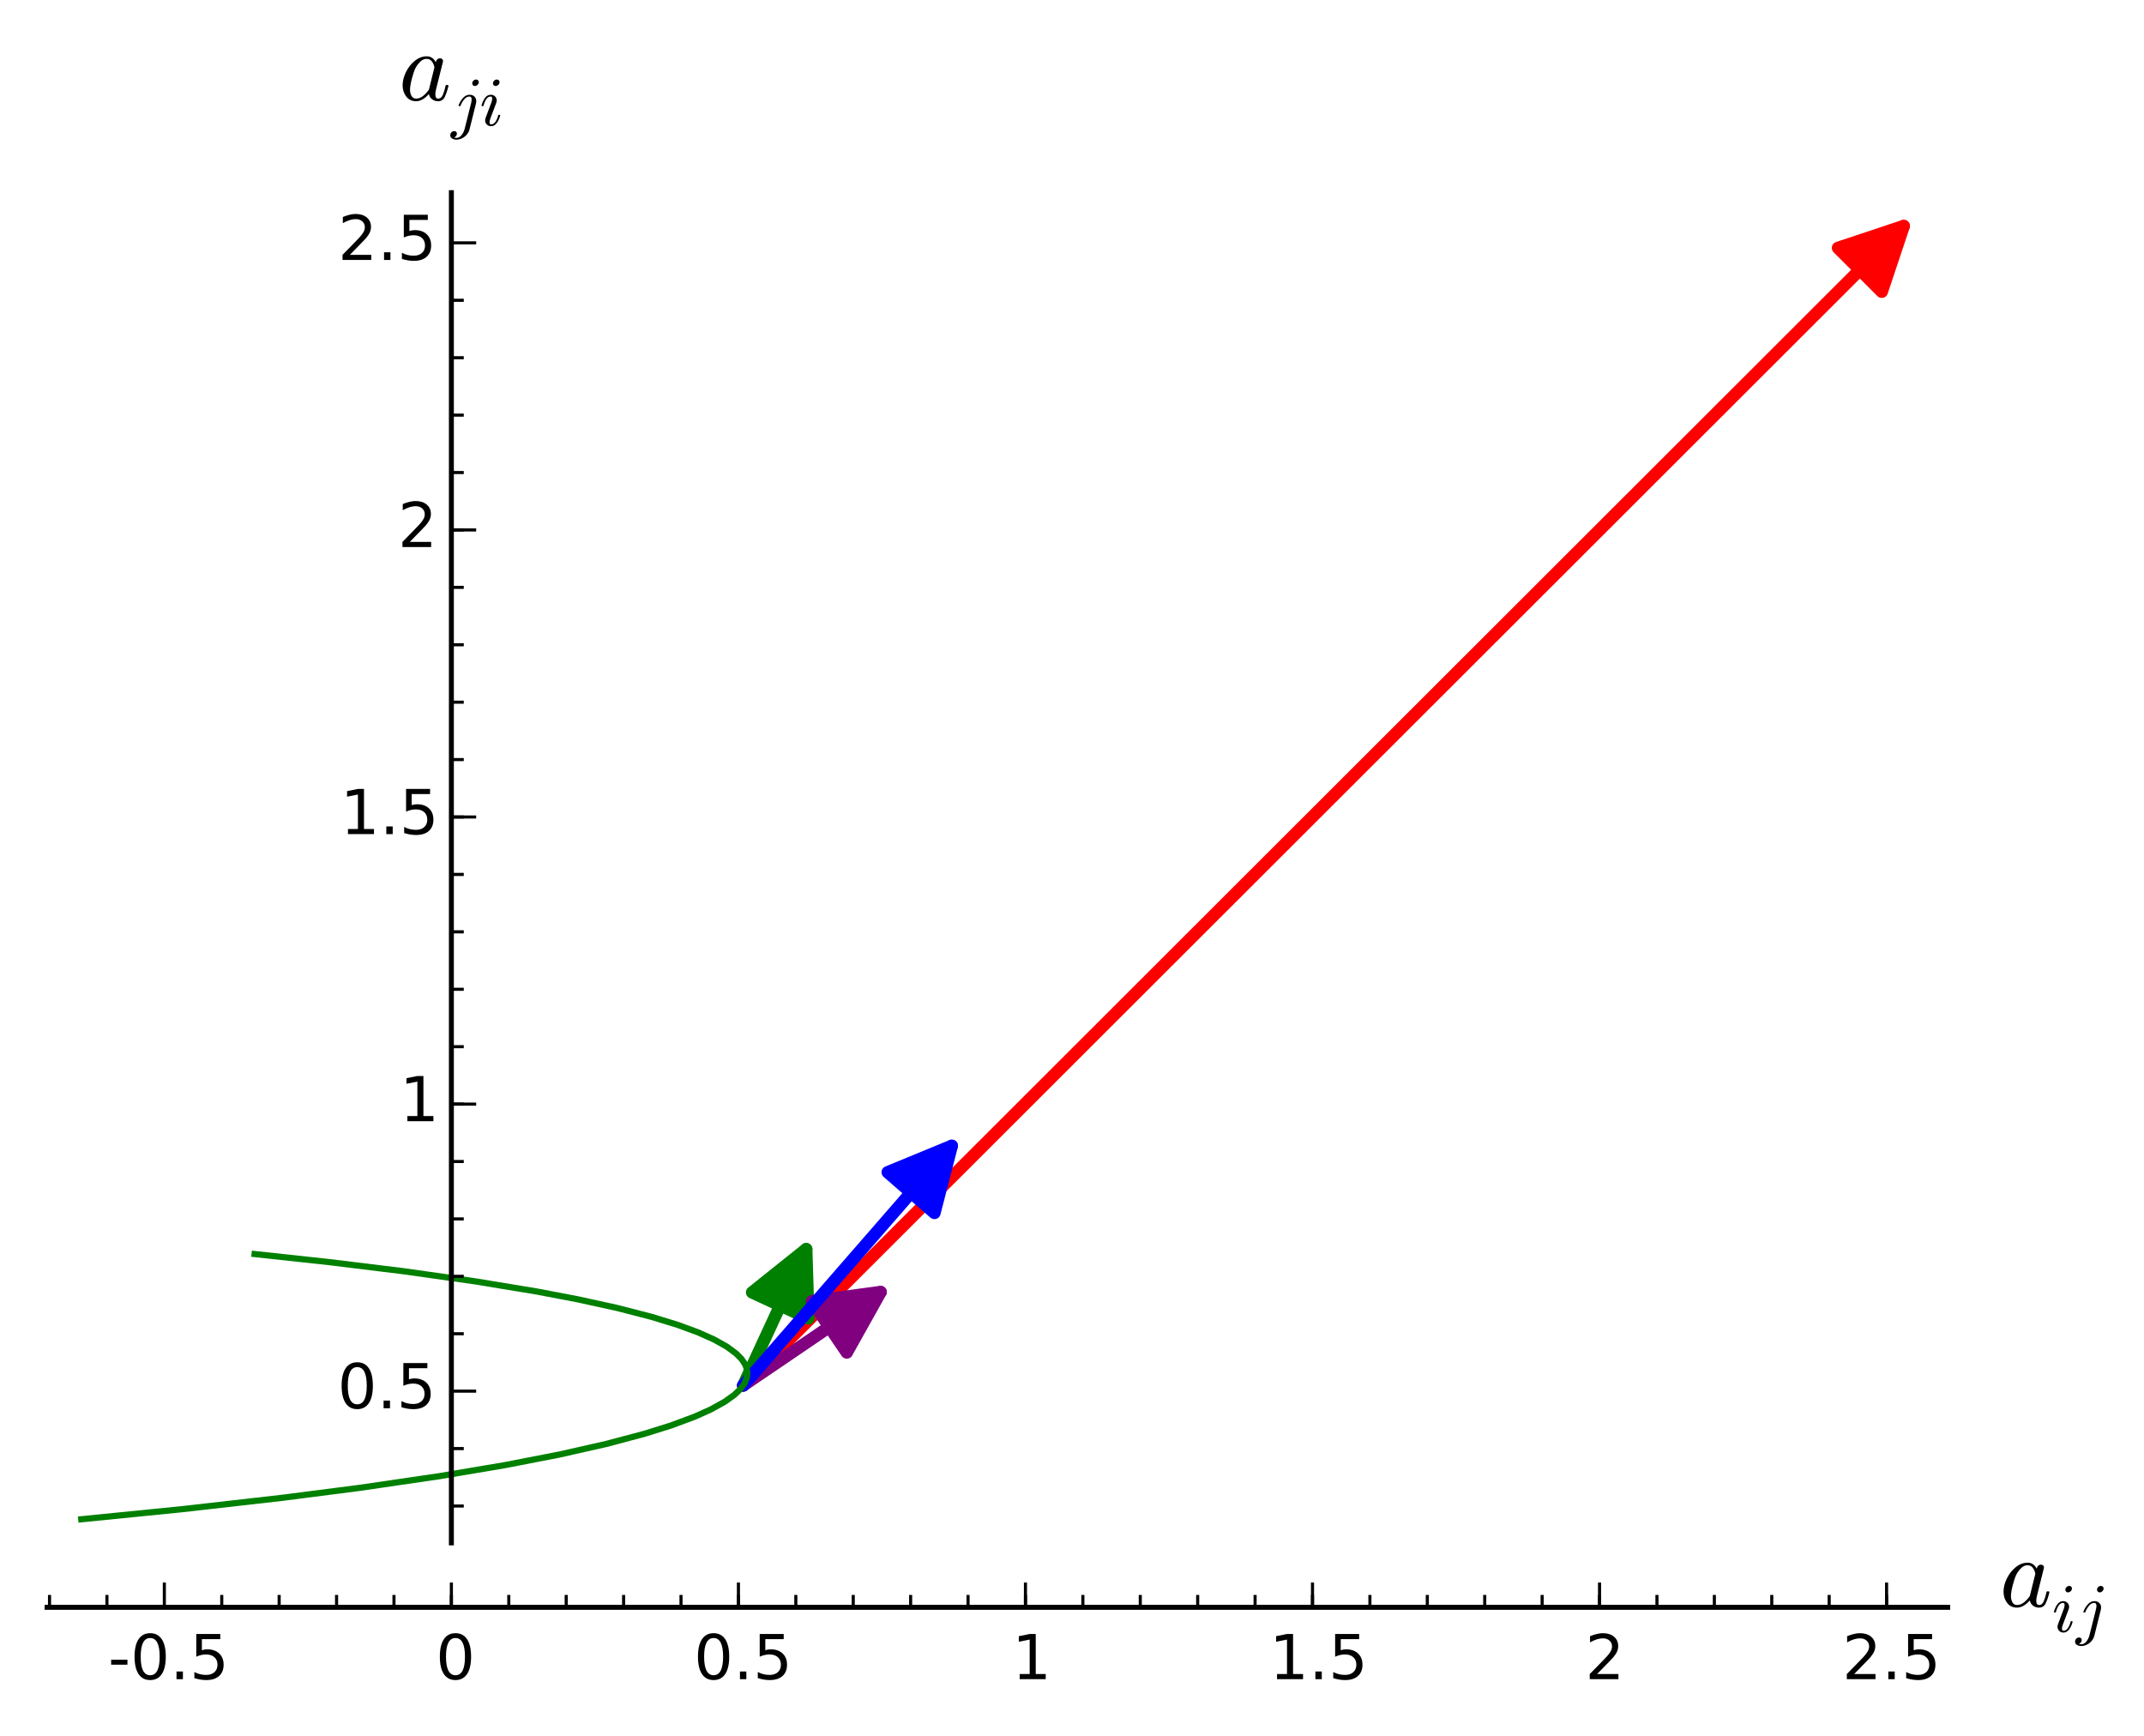
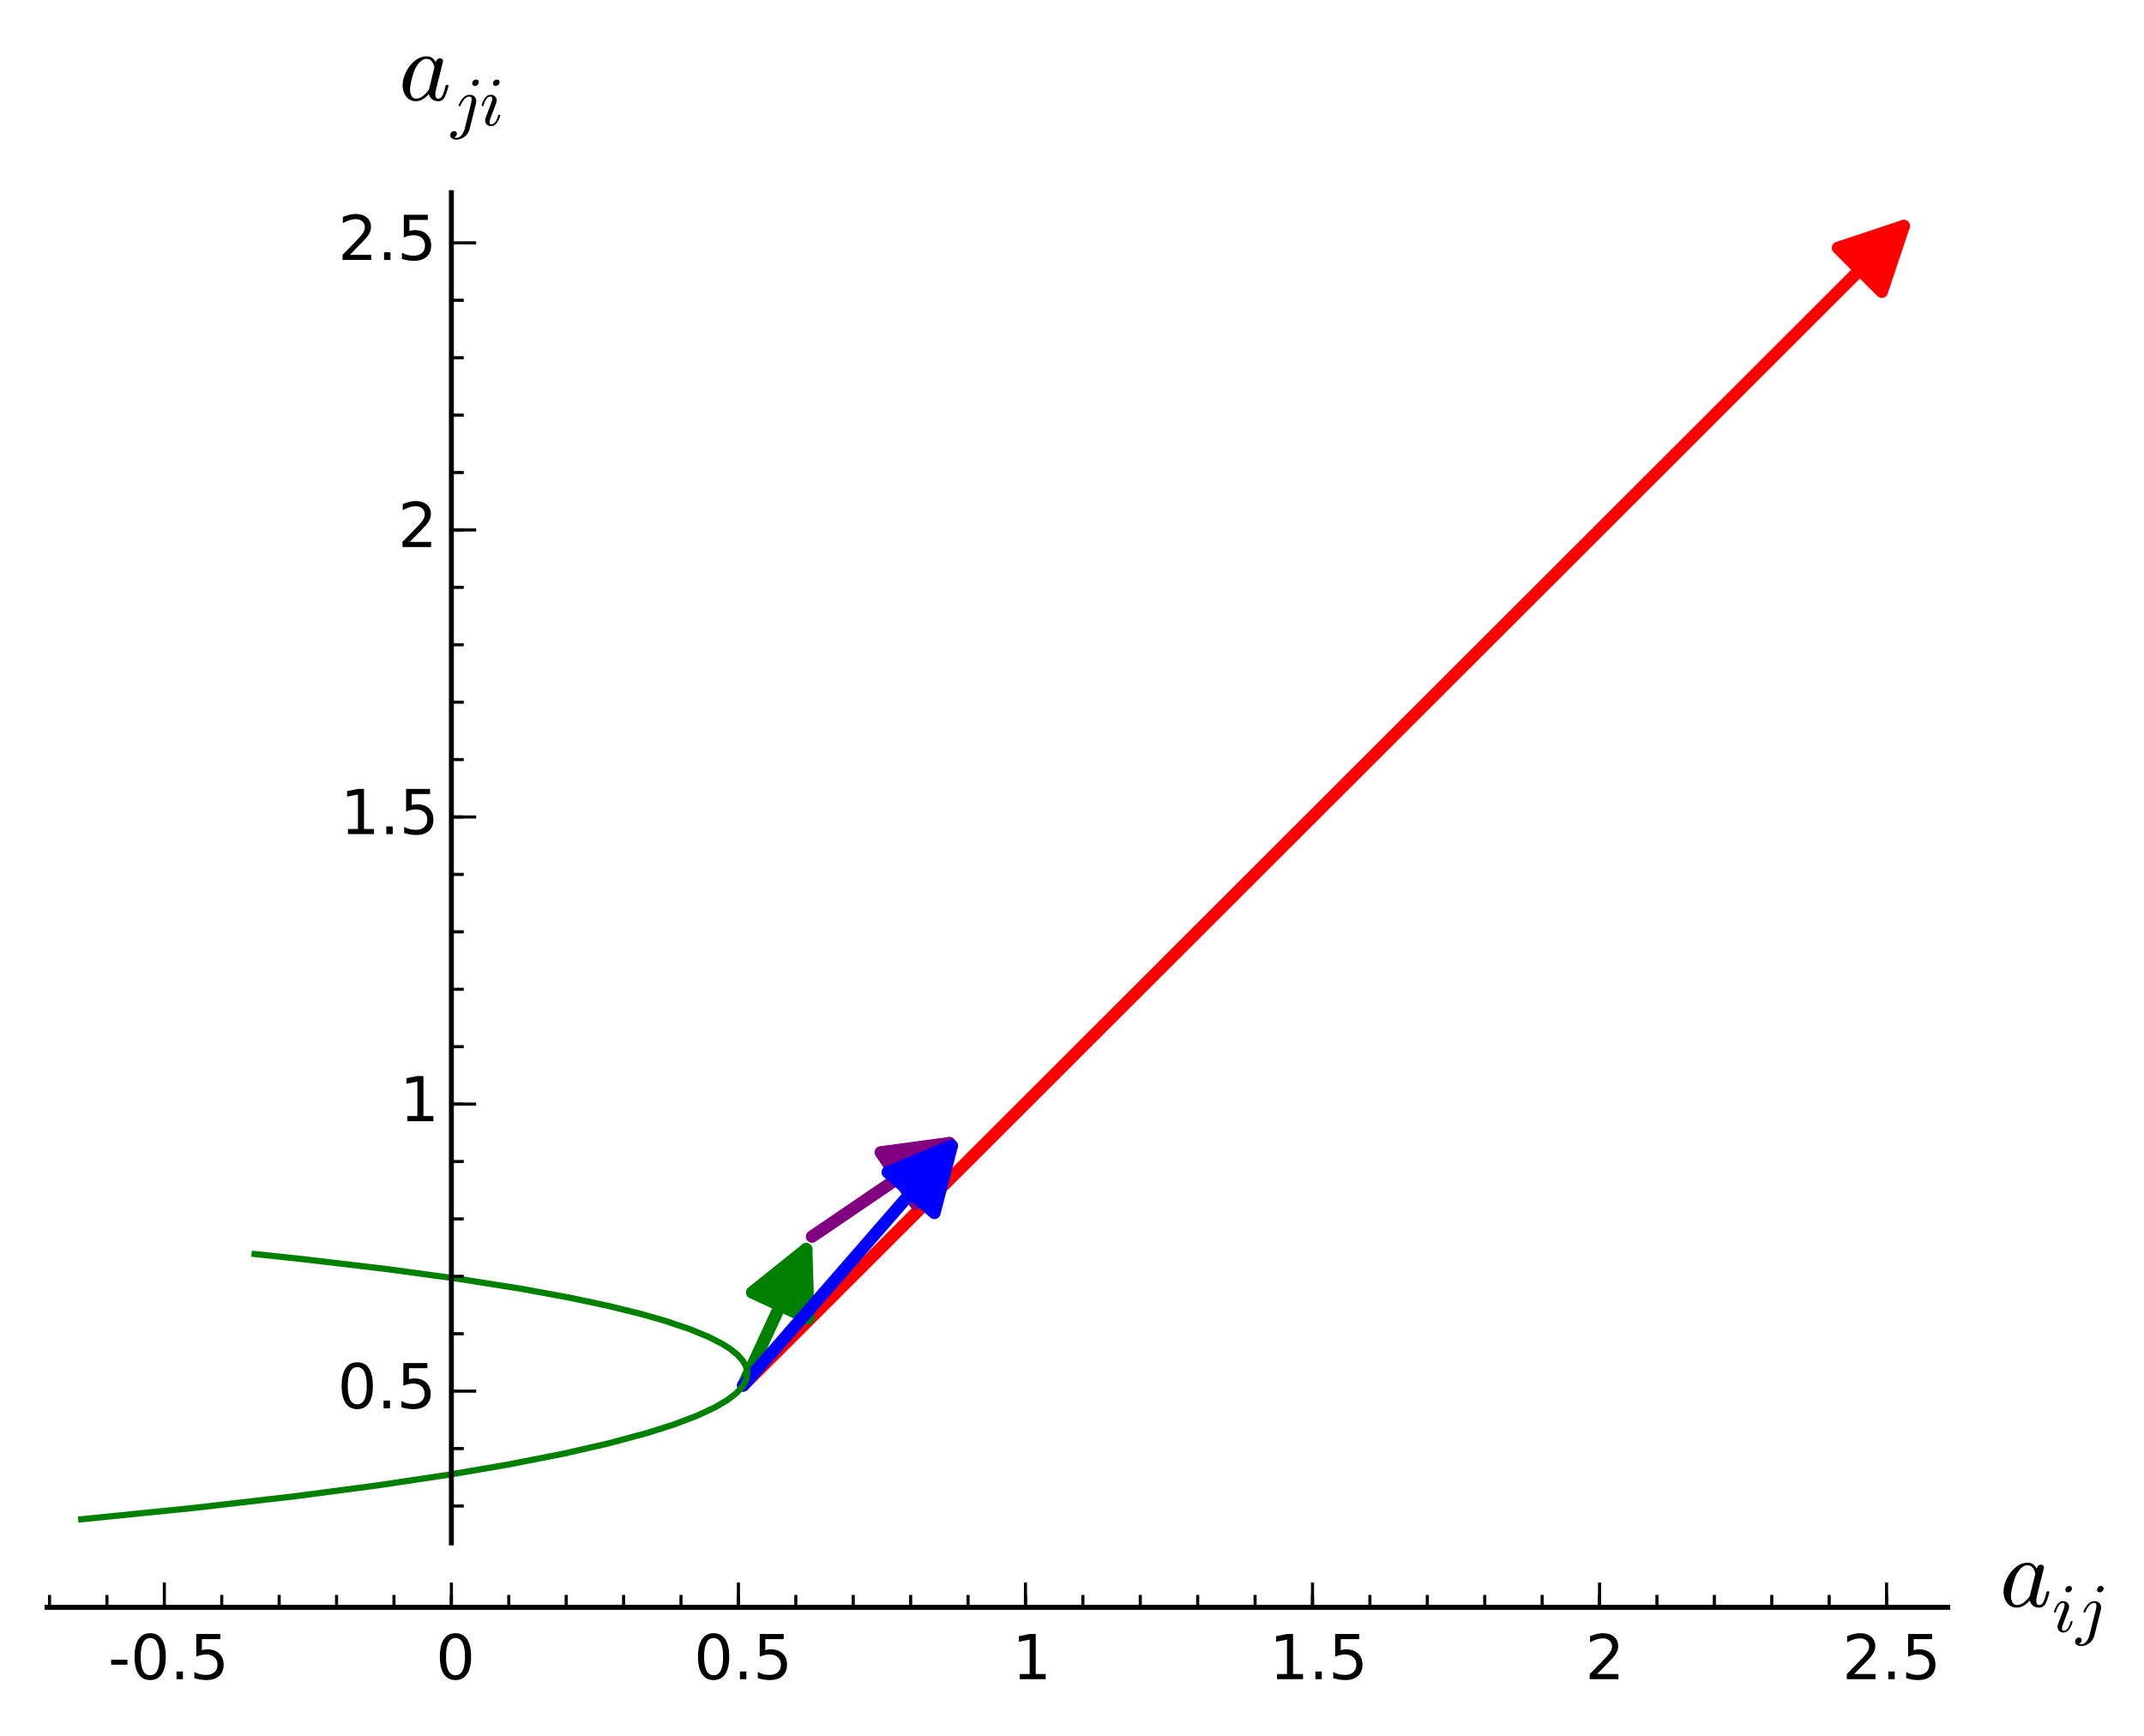
<svg xmlns="http://www.w3.org/2000/svg" xmlns:xlink="http://www.w3.org/1999/xlink" height="280pt" version="1.1" viewBox="0 0 346 280" width="346pt">
  <defs>
    <style type="text/css">
*{stroke-linecap:butt;stroke-linejoin:round;}
  </style>
  </defs>
  <g id="figure_1">
    <g id="patch_1">
      <path d=" M-2.77556e-17 280.234 L346.882 280.234 L346.882 0 L-2.77556e-17 0 z " style="fill:#ffffff;" />
    </g>
    <g id="axes_1">
      <g id="patch_2">
        <path d=" M7.2 249.356 L314.722 249.356 L314.722 30.685 L7.2 30.685 z " style="fill:#ffffff;" />
      </g>
      <g id="patch_3">
        <path clip-path="url(#p5e8ee5aad4)" d=" M119.945 223.553 Q214.376 129.222 307.226 36.471" style="fill:none;stroke:#ff0000;stroke-linecap:round;stroke-width:2.0;" />
        <path clip-path="url(#p5e8ee5aad4)" d=" M296.617 40 L307.226 36.471 L303.685 47.075 L296.617 40 z " style="fill:#ff0000;stroke:#ff0000;stroke-linecap:round;stroke-width:2.0;" />
      </g>
      <g id="patch_4">
        <path clip-path="url(#p5e8ee5aad4)" d=" M119.945 223.553 Q125.496 211.544 130.109 201.564" style="fill:none;stroke:#008000;stroke-linecap:round;stroke-width:2.0;" />
        <path clip-path="url(#p5e8ee5aad4)" d=" M121.374 208.544 L130.109 201.564 L130.451 212.739 L121.374 208.544 z " style="fill:#008000;stroke:#008000;stroke-linecap:round;stroke-width:2.0;" />
      </g>
      <g id="patch_5">
-         <path clip-path="url(#p5e8ee5aad4)" d=" M119.945 223.553 Q131.954 215.388 142.114 208.481" style="fill:none;stroke:#800080;stroke-linecap:round;stroke-width:2.0;" />
-         <path clip-path="url(#p5e8ee5aad4)" d=" M131.033 209.968 L142.114 208.481 L136.656 218.238 L131.033 209.968 z " style="fill:#800080;stroke:#800080;stroke-linecap:round;stroke-width:2.0;" />
+         <path clip-path="url(#p5e8ee5aad4)" d=" M131.047 199.535 Q143.056 191.37 153.216 184.462" style="fill:none;stroke:#800080;stroke-linecap:round;stroke-width:2.0;" />
+         <path clip-path="url(#p5e8ee5aad4)" d=" M142.135 185.95 L153.216 184.462 L147.757 194.22 L142.135 185.95 z " style="fill:#800080;stroke:#800080;stroke-linecap:round;stroke-width:2.0;" />
      </g>
      <g id="patch_6">
        <path clip-path="url(#p5e8ee5aad4)" d=" M119.945 223.553 Q137.505 203.379 153.597 184.892" style="fill:none;stroke:#0000ff;stroke-linecap:round;stroke-width:2.0;" />
        <path clip-path="url(#p5e8ee5aad4)" d=" M143.26 189.152 L153.597 184.892 L150.803 195.717 L143.26 189.152 z " style="fill:#0000ff;stroke:#0000ff;stroke-linecap:round;stroke-width:2.0;" />
      </g>
      <g id="line2d_1">
-         <path clip-path="url(#p5e8ee5aad4)" d=" M13.114 245.151 L29.488 243.511 L45.519 241.691 L58.055 240.079 L70.981 238.186 L81.406 236.428 L90.284 234.703 L97.837 232.995 L104.066 231.337 L108.241 230.031 L112.084 228.606 L114.68 227.444 L116.972 226.176 L118.507 225.077 L119.466 224.163 L120.136 223.249 L120.536 222.253 L120.608 221.469 L120.437 220.607 L120.159 219.999 L119.649 219.269 L118.808 218.417 L117.325 217.316 L115.265 216.158 L112.728 215.02 L109.403 213.794 L105.198 212.5 L99.629 211.061 L93.209 209.652 L86.631 208.398 L76.681 206.758 L65.132 205.126 L53.148 203.657 L41.09 202.351 L41.09 202.351" style="fill:none;stroke:#008000;stroke-linecap:square;" />
+         <path clip-path="url(#p5e8ee5aad4)" d=" M13.114 245.151 L31.377 243.308 L47.687 241.426 L60.935 239.68 L72.214 237.991 L82.021 236.317 L90.974 234.557 L98.16 232.916 L104.438 231.228 L108.74 229.86 L112.507 228.43 L115.338 227.11 L117.351 225.931 L118.779 224.844 L119.675 223.916 L120.254 223.027 L120.563 222.121 L120.581 221.191 L120.38 220.456 L119.904 219.6 L118.984 218.574 L117.797 217.632 L116.578 216.861 L114.324 215.708 L111.263 214.451 L107.315 213.123 L103.293 211.979 L98.124 210.71 L92.06 209.421 L84.257 207.982 L73.922 206.345 L62.445 204.779 L48.784 203.167 L41.09 202.351 L41.09 202.351" style="fill:none;stroke:#008000;stroke-linecap:square;" />
      </g>
      <g id="matplotlib.axis_1">
        <g id="xtick_1">
          <g id="line2d_2">
            <defs>
              <path d=" M0 0 L0 -4" id="m93b0483c22" style="stroke:#000000;stroke-width:0.5;" />
            </defs>
            <g>
              <use style="stroke:#000000;stroke-width:0.5;" x="26.522" xlink:href="#m93b0483c22" y="259.356" />
            </g>
          </g>
          <g id="text_1">
            <defs>
              <path d=" M31.781 66.406 Q24.172 66.406 20.328 58.906 Q16.5 51.422 16.5 36.375 Q16.5 21.391 20.328 13.891 Q24.172 6.391 31.781 6.391 Q39.453 6.391 43.281 13.891 Q47.125 21.391 47.125 36.375 Q47.125 51.422 43.281 58.906 Q39.453 66.406 31.781 66.406 M31.781 74.219 Q44.047 74.219 50.516 64.516 Q56.984 54.828 56.984 36.375 Q56.984 17.969 50.516 8.266 Q44.047 -1.422 31.781 -1.422 Q19.531 -1.422 13.062 8.266 Q6.594 17.969 6.594 36.375 Q6.594 54.828 13.062 64.516 Q19.531 74.219 31.781 74.219" id="BitstreamVeraSans-Roman-30" />
              <path d=" M10.688 12.406 L21 12.406 L21 0 L10.688 0 z " id="BitstreamVeraSans-Roman-2e" />
              <path d=" M4.891 31.391 L31.203 31.391 L31.203 23.391 L4.891 23.391 z " id="BitstreamVeraSans-Roman-2d" />
              <path d=" M10.797 72.906 L49.516 72.906 L49.516 64.594 L19.828 64.594 L19.828 46.734 Q21.969 47.469 24.109 47.828 Q26.266 48.188 28.422 48.188 Q40.625 48.188 47.75 41.5 Q54.891 34.812 54.891 23.391 Q54.891 11.625 47.562 5.094 Q40.234 -1.422 26.906 -1.422 Q22.312 -1.422 17.547 -0.641 Q12.797 0.141 7.719 1.703 L7.719 11.625 Q12.109 9.234 16.797 8.062 Q21.484 6.891 26.703 6.891 Q35.156 6.891 40.078 11.328 Q45.016 15.766 45.016 23.391 Q45.016 31 40.078 35.438 Q35.156 39.891 26.703 39.891 Q22.75 39.891 18.812 39.016 Q14.891 38.141 10.797 36.281 z " id="BitstreamVeraSans-Roman-35" />
            </defs>
            <g transform="translate(17.44743 270.9542)scale(0.1 -0.1)">
              <use xlink:href="#BitstreamVeraSans-Roman-2d" />
              <use x="36.084" xlink:href="#BitstreamVeraSans-Roman-30" />
              <use x="99.707" xlink:href="#BitstreamVeraSans-Roman-2e" />
              <use x="131.494" xlink:href="#BitstreamVeraSans-Roman-35" />
            </g>
          </g>
        </g>
        <g id="xtick_2">
          <g id="line2d_3">
            <g>
              <use style="stroke:#000000;stroke-width:0.5;" x="72.844" xlink:href="#m93b0483c22" y="259.356" />
            </g>
          </g>
          <g id="text_2">
            <g transform="translate(70.3247 270.9542)scale(0.1 -0.1)">
              <use xlink:href="#BitstreamVeraSans-Roman-30" />
            </g>
          </g>
        </g>
        <g id="xtick_3">
          <g id="line2d_4">
            <g>
              <use style="stroke:#000000;stroke-width:0.5;" x="119.167" xlink:href="#m93b0483c22" y="259.356" />
            </g>
          </g>
          <g id="text_3">
            <g transform="translate(111.9817 270.9542)scale(0.1 -0.1)">
              <use xlink:href="#BitstreamVeraSans-Roman-30" />
              <use x="63.623" xlink:href="#BitstreamVeraSans-Roman-2e" />
              <use x="95.41" xlink:href="#BitstreamVeraSans-Roman-35" />
            </g>
          </g>
        </g>
        <g id="xtick_4">
          <g id="line2d_5">
            <g>
              <use style="stroke:#000000;stroke-width:0.5;" x="165.489" xlink:href="#m93b0483c22" y="259.356" />
            </g>
          </g>
          <g id="text_4">
            <defs>
              <path d=" M12.406 8.297 L28.516 8.297 L28.516 63.922 L10.984 60.406 L10.984 69.391 L28.422 72.906 L38.281 72.906 L38.281 8.297 L54.391 8.297 L54.391 0 L12.406 0 z " id="BitstreamVeraSans-Roman-31" />
            </defs>
            <g transform="translate(163.3191 270.9542)scale(0.1 -0.1)">
              <use xlink:href="#BitstreamVeraSans-Roman-31" />
            </g>
          </g>
        </g>
        <g id="xtick_5">
          <g id="line2d_6">
            <g>
              <use style="stroke:#000000;stroke-width:0.5;" x="211.812" xlink:href="#m93b0483c22" y="259.356" />
            </g>
          </g>
          <g id="text_5">
            <g transform="translate(204.8463 270.9542)scale(0.1 -0.1)">
              <use xlink:href="#BitstreamVeraSans-Roman-31" />
              <use x="63.623" xlink:href="#BitstreamVeraSans-Roman-2e" />
              <use x="95.41" xlink:href="#BitstreamVeraSans-Roman-35" />
            </g>
          </g>
        </g>
        <g id="xtick_6">
          <g id="line2d_7">
            <g>
              <use style="stroke:#000000;stroke-width:0.5;" x="258.135" xlink:href="#m93b0483c22" y="259.356" />
            </g>
          </g>
          <g id="text_6">
            <defs>
              <path d=" M19.188 8.297 L53.609 8.297 L53.609 0 L7.328 0 L7.328 8.297 Q12.938 14.109 22.625 23.891 Q32.328 33.688 34.812 36.531 Q39.547 41.844 41.422 45.531 Q43.312 49.219 43.312 52.781 Q43.312 58.594 39.234 62.25 Q35.156 65.922 28.609 65.922 Q23.969 65.922 18.812 64.312 Q13.672 62.703 7.812 59.422 L7.812 69.391 Q13.766 71.781 18.938 73 Q24.125 74.219 28.422 74.219 Q39.75 74.219 46.484 68.547 Q53.219 62.891 53.219 53.422 Q53.219 48.922 51.531 44.891 Q49.859 40.875 45.406 35.406 Q44.188 33.984 37.641 27.219 Q31.109 20.453 19.188 8.297" id="BitstreamVeraSans-Roman-32" />
            </defs>
            <g transform="translate(255.8205 270.9542)scale(0.1 -0.1)">
              <use xlink:href="#BitstreamVeraSans-Roman-32" />
            </g>
          </g>
        </g>
        <g id="xtick_7">
          <g id="line2d_8">
            <g>
              <use style="stroke:#000000;stroke-width:0.5;" x="304.457" xlink:href="#m93b0483c22" y="259.356" />
            </g>
          </g>
          <g id="text_7">
            <g transform="translate(297.3087 270.9542)scale(0.1 -0.1)">
              <use xlink:href="#BitstreamVeraSans-Roman-32" />
              <use x="63.623" xlink:href="#BitstreamVeraSans-Roman-2e" />
              <use x="95.41" xlink:href="#BitstreamVeraSans-Roman-35" />
            </g>
          </g>
        </g>
        <g id="xtick_8">
          <g id="line2d_9">
            <defs>
              <path d=" M0 0 L0 -2" id="m177f7580d0" style="stroke:#000000;stroke-width:0.5;" />
            </defs>
            <g>
              <use style="stroke:#000000;stroke-width:0.5;" x="7.993" xlink:href="#m177f7580d0" y="259.356" />
            </g>
          </g>
        </g>
        <g id="xtick_9">
          <g id="line2d_10">
            <g>
              <use style="stroke:#000000;stroke-width:0.5;" x="17.257" xlink:href="#m177f7580d0" y="259.356" />
            </g>
          </g>
        </g>
        <g id="xtick_10">
          <g id="line2d_11">
            <g>
              <use style="stroke:#000000;stroke-width:0.5;" x="35.786" xlink:href="#m177f7580d0" y="259.356" />
            </g>
          </g>
        </g>
        <g id="xtick_11">
          <g id="line2d_12">
            <g>
              <use style="stroke:#000000;stroke-width:0.5;" x="45.051" xlink:href="#m177f7580d0" y="259.356" />
            </g>
          </g>
        </g>
        <g id="xtick_12">
          <g id="line2d_13">
            <g>
              <use style="stroke:#000000;stroke-width:0.5;" x="54.315" xlink:href="#m177f7580d0" y="259.356" />
            </g>
          </g>
        </g>
        <g id="xtick_13">
          <g id="line2d_14">
            <g>
              <use style="stroke:#000000;stroke-width:0.5;" x="63.58" xlink:href="#m177f7580d0" y="259.356" />
            </g>
          </g>
        </g>
        <g id="xtick_14">
          <g id="line2d_15">
            <g>
              <use style="stroke:#000000;stroke-width:0.5;" x="72.844" xlink:href="#m177f7580d0" y="259.356" />
            </g>
          </g>
        </g>
        <g id="xtick_15">
          <g id="line2d_16">
            <g>
              <use style="stroke:#000000;stroke-width:0.5;" x="82.109" xlink:href="#m177f7580d0" y="259.356" />
            </g>
          </g>
        </g>
        <g id="xtick_16">
          <g id="line2d_17">
            <g>
              <use style="stroke:#000000;stroke-width:0.5;" x="91.373" xlink:href="#m177f7580d0" y="259.356" />
            </g>
          </g>
        </g>
        <g id="xtick_17">
          <g id="line2d_18">
            <g>
              <use style="stroke:#000000;stroke-width:0.5;" x="100.638" xlink:href="#m177f7580d0" y="259.356" />
            </g>
          </g>
        </g>
        <g id="xtick_18">
          <g id="line2d_19">
            <g>
              <use style="stroke:#000000;stroke-width:0.5;" x="109.902" xlink:href="#m177f7580d0" y="259.356" />
            </g>
          </g>
        </g>
        <g id="xtick_19">
          <g id="line2d_20">
            <g>
              <use style="stroke:#000000;stroke-width:0.5;" x="119.167" xlink:href="#m177f7580d0" y="259.356" />
            </g>
          </g>
        </g>
        <g id="xtick_20">
          <g id="line2d_21">
            <g>
              <use style="stroke:#000000;stroke-width:0.5;" x="128.431" xlink:href="#m177f7580d0" y="259.356" />
            </g>
          </g>
        </g>
        <g id="xtick_21">
          <g id="line2d_22">
            <g>
              <use style="stroke:#000000;stroke-width:0.5;" x="137.696" xlink:href="#m177f7580d0" y="259.356" />
            </g>
          </g>
        </g>
        <g id="xtick_22">
          <g id="line2d_23">
            <g>
              <use style="stroke:#000000;stroke-width:0.5;" x="146.96" xlink:href="#m177f7580d0" y="259.356" />
            </g>
          </g>
        </g>
        <g id="xtick_23">
          <g id="line2d_24">
            <g>
              <use style="stroke:#000000;stroke-width:0.5;" x="156.225" xlink:href="#m177f7580d0" y="259.356" />
            </g>
          </g>
        </g>
        <g id="xtick_24">
          <g id="line2d_25">
            <g>
              <use style="stroke:#000000;stroke-width:0.5;" x="165.489" xlink:href="#m177f7580d0" y="259.356" />
            </g>
          </g>
        </g>
        <g id="xtick_25">
          <g id="line2d_26">
            <g>
              <use style="stroke:#000000;stroke-width:0.5;" x="174.754" xlink:href="#m177f7580d0" y="259.356" />
            </g>
          </g>
        </g>
        <g id="xtick_26">
          <g id="line2d_27">
            <g>
              <use style="stroke:#000000;stroke-width:0.5;" x="184.018" xlink:href="#m177f7580d0" y="259.356" />
            </g>
          </g>
        </g>
        <g id="xtick_27">
          <g id="line2d_28">
            <g>
              <use style="stroke:#000000;stroke-width:0.5;" x="193.283" xlink:href="#m177f7580d0" y="259.356" />
            </g>
          </g>
        </g>
        <g id="xtick_28">
          <g id="line2d_29">
            <g>
              <use style="stroke:#000000;stroke-width:0.5;" x="202.547" xlink:href="#m177f7580d0" y="259.356" />
            </g>
          </g>
        </g>
        <g id="xtick_29">
          <g id="line2d_30">
            <g>
              <use style="stroke:#000000;stroke-width:0.5;" x="211.812" xlink:href="#m177f7580d0" y="259.356" />
            </g>
          </g>
        </g>
        <g id="xtick_30">
          <g id="line2d_31">
            <g>
              <use style="stroke:#000000;stroke-width:0.5;" x="221.076" xlink:href="#m177f7580d0" y="259.356" />
            </g>
          </g>
        </g>
        <g id="xtick_31">
          <g id="line2d_32">
            <g>
              <use style="stroke:#000000;stroke-width:0.5;" x="230.341" xlink:href="#m177f7580d0" y="259.356" />
            </g>
          </g>
        </g>
        <g id="xtick_32">
          <g id="line2d_33">
            <g>
              <use style="stroke:#000000;stroke-width:0.5;" x="239.606" xlink:href="#m177f7580d0" y="259.356" />
            </g>
          </g>
        </g>
        <g id="xtick_33">
          <g id="line2d_34">
            <g>
              <use style="stroke:#000000;stroke-width:0.5;" x="248.87" xlink:href="#m177f7580d0" y="259.356" />
            </g>
          </g>
        </g>
        <g id="xtick_34">
          <g id="line2d_35">
            <g>
              <use style="stroke:#000000;stroke-width:0.5;" x="258.135" xlink:href="#m177f7580d0" y="259.356" />
            </g>
          </g>
        </g>
        <g id="xtick_35">
          <g id="line2d_36">
            <g>
              <use style="stroke:#000000;stroke-width:0.5;" x="267.399" xlink:href="#m177f7580d0" y="259.356" />
            </g>
          </g>
        </g>
        <g id="xtick_36">
          <g id="line2d_37">
            <g>
              <use style="stroke:#000000;stroke-width:0.5;" x="276.664" xlink:href="#m177f7580d0" y="259.356" />
            </g>
          </g>
        </g>
        <g id="xtick_37">
          <g id="line2d_38">
            <g>
              <use style="stroke:#000000;stroke-width:0.5;" x="285.928" xlink:href="#m177f7580d0" y="259.356" />
            </g>
          </g>
        </g>
        <g id="xtick_38">
          <g id="line2d_39">
            <g>
              <use style="stroke:#000000;stroke-width:0.5;" x="295.193" xlink:href="#m177f7580d0" y="259.356" />
            </g>
          </g>
        </g>
        <g id="xtick_39">
          <g id="line2d_40">
            <g>
              <use style="stroke:#000000;stroke-width:0.5;" x="304.457" xlink:href="#m177f7580d0" y="259.356" />
            </g>
          </g>
        </g>
        <g id="text_8">
          <defs>
            <path d=" M17.391 -1.125 Q11.078 -1.125 7.438 3.641 Q3.812 8.406 3.812 14.891 Q3.812 21.297 7.125 28.172 Q10.453 35.062 16.094 39.625 Q21.734 44.188 28.219 44.188 Q31.203 44.188 33.547 42.578 Q35.891 40.969 37.203 38.188 Q38.328 42.188 41.609 42.188 Q42.875 42.188 43.719 41.422 Q44.578 40.672 44.578 39.406 Q44.578 39.109 44.547 38.953 Q44.531 38.812 44.484 38.625 L37.5 10.688 Q36.812 7.719 36.812 5.812 Q36.812 1.516 39.703 1.516 Q42.828 1.516 44.453 5.484 Q46.094 9.469 47.219 14.703 Q47.406 15.281 48 15.281 L49.219 15.281 Q49.609 15.281 49.844 14.938 Q50.094 14.594 50.094 14.312 Q48.344 7.328 46.266 3.094 Q44.188 -1.125 39.5 -1.125 Q36.141 -1.125 33.547 0.844 Q30.953 2.828 30.328 6.109 Q23.875 -1.125 17.391 -1.125 M17.484 1.516 Q21.094 1.516 24.484 4.219 Q27.875 6.938 30.328 10.594 Q30.422 10.688 30.422 10.891 L35.797 32.625 L35.891 32.906 Q35.297 36.469 33.312 39.031 Q31.344 41.609 27.984 41.609 Q24.609 41.609 21.703 38.844 Q18.797 36.078 16.797 32.328 Q14.844 28.328 13.062 21.344 Q11.281 14.359 11.281 10.5 Q11.281 7.031 12.766 4.266 Q14.266 1.516 17.484 1.516" id="Cmmi10-61" />
            <path d=" M7.812 7.172 Q7.812 9.031 8.594 11.078 L16.703 32.625 Q18.016 36.281 18.016 38.625 Q18.016 41.609 15.828 41.609 Q11.859 41.609 9.297 37.531 Q6.734 33.453 5.516 28.422 Q5.328 27.781 4.688 27.781 L3.516 27.781 Q2.688 27.781 2.688 28.719 L2.688 29 Q4.297 34.969 7.609 39.578 Q10.938 44.188 16.016 44.188 Q19.578 44.188 22.047 41.844 Q24.516 39.5 24.516 35.891 Q24.516 34.031 23.688 31.984 L15.578 10.5 Q14.203 7.172 14.203 4.5 Q14.203 1.516 16.5 1.516 Q20.406 1.516 23.016 5.688 Q25.641 9.859 26.703 14.703 Q26.906 15.281 27.484 15.281 L28.719 15.281 Q29.109 15.281 29.344 15.016 Q29.594 14.75 29.594 14.406 Q29.594 14.312 29.5 14.109 Q28.125 8.453 24.734 3.656 Q21.344 -1.125 16.312 -1.125 Q12.797 -1.125 10.297 1.297 Q7.812 3.719 7.812 7.172 M19.094 60.594 Q19.094 62.703 20.844 64.406 Q22.609 66.109 24.703 66.109 Q26.422 66.109 27.516 65.062 Q28.609 64.016 28.609 62.406 Q28.609 60.156 26.828 58.469 Q25.047 56.781 22.906 56.781 Q21.297 56.781 20.188 57.875 Q19.094 58.984 19.094 60.594" id="Cmmi10-69" />
            <path d=" M-1.312 -14.203 Q-1.312 -11.766 0.359 -9.984 Q2.047 -8.203 4.5 -8.203 Q6.109 -8.203 7.203 -9.203 Q8.297 -10.203 8.297 -11.812 Q8.297 -13.719 7.094 -15.25 Q5.906 -16.797 4.109 -17.281 Q5.859 -17.922 7.625 -17.922 Q11.859 -17.922 14.984 -13.984 Q18.109 -10.062 19.391 -5.172 L28.812 32.422 Q29.5 35.297 29.5 37.312 Q29.5 41.609 26.516 41.609 Q22.125 41.609 18.828 37.625 Q15.531 33.641 13.484 28.422 Q13.281 27.781 12.703 27.781 L11.531 27.781 Q10.688 27.781 10.688 28.719 L10.688 29 Q12.938 35.016 17.078 39.594 Q21.234 44.188 26.703 44.188 Q30.859 44.188 33.516 41.594 Q36.188 39.016 36.188 35.016 Q36.188 33.594 35.891 32.172 L26.422 -5.812 Q25.391 -9.859 22.5 -13.234 Q19.625 -16.609 15.625 -18.562 Q11.625 -20.516 7.422 -20.516 Q4.047 -20.516 1.359 -18.891 Q-1.312 -17.281 -1.312 -14.203 M30.328 60.594 Q30.328 62.797 32.031 64.453 Q33.734 66.109 35.891 66.109 Q37.594 66.109 38.688 65.062 Q39.797 64.016 39.797 62.406 Q39.797 60.156 38.016 58.469 Q36.234 56.781 34.078 56.781 Q32.469 56.781 31.391 57.906 Q30.328 59.031 30.328 60.594" id="Cmmi10-6a" />
          </defs>
          <g transform="translate(322.7217 259.3557)scale(0.16 -0.16)">
            <use transform="translate(0.0 0.8125)" xlink:href="#Cmmi10-61" />
            <use transform="translate(52.7832 -24.69687)scale(0.7)" xlink:href="#Cmmi10-69" />
            <use transform="translate(76.87988 -24.69687)scale(0.7)" xlink:href="#Cmmi10-6a" />
          </g>
        </g>
      </g>
      <g id="matplotlib.axis_2">
        <g id="ytick_1">
          <g id="line2d_41">
            <defs>
              <path d=" M0 0 L4 0" id="m728421d6d4" style="stroke:#000000;stroke-width:0.5;" />
            </defs>
            <g>
              <use style="stroke:#000000;stroke-width:0.5;" x="72.844" xlink:href="#m728421d6d4" y="224.479" />
            </g>
          </g>
          <g id="text_9">
            <g transform="translate(54.47392 227.2387)scale(0.1 -0.1)">
              <use xlink:href="#BitstreamVeraSans-Roman-30" />
              <use x="63.623" xlink:href="#BitstreamVeraSans-Roman-2e" />
              <use x="95.41" xlink:href="#BitstreamVeraSans-Roman-35" />
            </g>
          </g>
        </g>
        <g id="ytick_2">
          <g id="line2d_42">
            <g>
              <use style="stroke:#000000;stroke-width:0.5;" x="72.844" xlink:href="#m728421d6d4" y="178.157" />
            </g>
          </g>
          <g id="text_10">
            <g transform="translate(64.50361 180.9162)scale(0.1 -0.1)">
              <use xlink:href="#BitstreamVeraSans-Roman-31" />
            </g>
          </g>
        </g>
        <g id="ytick_3">
          <g id="line2d_43">
            <g>
              <use style="stroke:#000000;stroke-width:0.5;" x="72.844" xlink:href="#m728421d6d4" y="131.834" />
            </g>
          </g>
          <g id="text_11">
            <g transform="translate(54.91298 134.5936)scale(0.1 -0.1)">
              <use xlink:href="#BitstreamVeraSans-Roman-31" />
              <use x="63.623" xlink:href="#BitstreamVeraSans-Roman-2e" />
              <use x="95.41" xlink:href="#BitstreamVeraSans-Roman-35" />
            </g>
          </g>
        </g>
        <g id="ytick_4">
          <g id="line2d_44">
            <g>
              <use style="stroke:#000000;stroke-width:0.5;" x="72.844" xlink:href="#m728421d6d4" y="85.512" />
            </g>
          </g>
          <g id="text_12">
            <g transform="translate(64.21611 88.271)scale(0.1 -0.1)">
              <use xlink:href="#BitstreamVeraSans-Roman-32" />
            </g>
          </g>
        </g>
        <g id="ytick_5">
          <g id="line2d_45">
            <g>
              <use style="stroke:#000000;stroke-width:0.5;" x="72.844" xlink:href="#m728421d6d4" y="39.189" />
            </g>
          </g>
          <g id="text_13">
            <g transform="translate(54.54736 41.94842)scale(0.1 -0.1)">
              <use xlink:href="#BitstreamVeraSans-Roman-32" />
              <use x="63.623" xlink:href="#BitstreamVeraSans-Roman-2e" />
              <use x="95.41" xlink:href="#BitstreamVeraSans-Roman-35" />
            </g>
          </g>
        </g>
        <g id="ytick_6">
          <g id="line2d_46">
            <defs>
              <path d=" M0 0 L2 0" id="mf0c55a9a47" style="stroke:#000000;stroke-width:0.5;" />
            </defs>
            <g>
              <use style="stroke:#000000;stroke-width:0.5;" x="72.844" xlink:href="#mf0c55a9a47" y="243.008" />
            </g>
          </g>
        </g>
        <g id="ytick_7">
          <g id="line2d_47">
            <g>
              <use style="stroke:#000000;stroke-width:0.5;" x="72.844" xlink:href="#mf0c55a9a47" y="233.744" />
            </g>
          </g>
        </g>
        <g id="ytick_8">
          <g id="line2d_48">
            <g>
              <use style="stroke:#000000;stroke-width:0.5;" x="72.844" xlink:href="#mf0c55a9a47" y="215.215" />
            </g>
          </g>
        </g>
        <g id="ytick_9">
          <g id="line2d_49">
            <g>
              <use style="stroke:#000000;stroke-width:0.5;" x="72.844" xlink:href="#mf0c55a9a47" y="205.95" />
            </g>
          </g>
        </g>
        <g id="ytick_10">
          <g id="line2d_50">
            <g>
              <use style="stroke:#000000;stroke-width:0.5;" x="72.844" xlink:href="#mf0c55a9a47" y="196.686" />
            </g>
          </g>
        </g>
        <g id="ytick_11">
          <g id="line2d_51">
            <g>
              <use style="stroke:#000000;stroke-width:0.5;" x="72.844" xlink:href="#mf0c55a9a47" y="187.421" />
            </g>
          </g>
        </g>
        <g id="ytick_12">
          <g id="line2d_52">
            <g>
              <use style="stroke:#000000;stroke-width:0.5;" x="72.844" xlink:href="#mf0c55a9a47" y="178.157" />
            </g>
          </g>
        </g>
        <g id="ytick_13">
          <g id="line2d_53">
            <g>
              <use style="stroke:#000000;stroke-width:0.5;" x="72.844" xlink:href="#mf0c55a9a47" y="168.892" />
            </g>
          </g>
        </g>
        <g id="ytick_14">
          <g id="line2d_54">
            <g>
              <use style="stroke:#000000;stroke-width:0.5;" x="72.844" xlink:href="#mf0c55a9a47" y="159.628" />
            </g>
          </g>
        </g>
        <g id="ytick_15">
          <g id="line2d_55">
            <g>
              <use style="stroke:#000000;stroke-width:0.5;" x="72.844" xlink:href="#mf0c55a9a47" y="150.363" />
            </g>
          </g>
        </g>
        <g id="ytick_16">
          <g id="line2d_56">
            <g>
              <use style="stroke:#000000;stroke-width:0.5;" x="72.844" xlink:href="#mf0c55a9a47" y="141.099" />
            </g>
          </g>
        </g>
        <g id="ytick_17">
          <g id="line2d_57">
            <g>
              <use style="stroke:#000000;stroke-width:0.5;" x="72.844" xlink:href="#mf0c55a9a47" y="131.834" />
            </g>
          </g>
        </g>
        <g id="ytick_18">
          <g id="line2d_58">
            <g>
              <use style="stroke:#000000;stroke-width:0.5;" x="72.844" xlink:href="#mf0c55a9a47" y="122.57" />
            </g>
          </g>
        </g>
        <g id="ytick_19">
          <g id="line2d_59">
            <g>
              <use style="stroke:#000000;stroke-width:0.5;" x="72.844" xlink:href="#mf0c55a9a47" y="113.305" />
            </g>
          </g>
        </g>
        <g id="ytick_20">
          <g id="line2d_60">
            <g>
              <use style="stroke:#000000;stroke-width:0.5;" x="72.844" xlink:href="#mf0c55a9a47" y="104.041" />
            </g>
          </g>
        </g>
        <g id="ytick_21">
          <g id="line2d_61">
            <g>
              <use style="stroke:#000000;stroke-width:0.5;" x="72.844" xlink:href="#mf0c55a9a47" y="94.776" />
            </g>
          </g>
        </g>
        <g id="ytick_22">
          <g id="line2d_62">
            <g>
              <use style="stroke:#000000;stroke-width:0.5;" x="72.844" xlink:href="#mf0c55a9a47" y="85.512" />
            </g>
          </g>
        </g>
        <g id="ytick_23">
          <g id="line2d_63">
            <g>
              <use style="stroke:#000000;stroke-width:0.5;" x="72.844" xlink:href="#mf0c55a9a47" y="76.247" />
            </g>
          </g>
        </g>
        <g id="ytick_24">
          <g id="line2d_64">
            <g>
              <use style="stroke:#000000;stroke-width:0.5;" x="72.844" xlink:href="#mf0c55a9a47" y="66.983" />
            </g>
          </g>
        </g>
        <g id="ytick_25">
          <g id="line2d_65">
            <g>
              <use style="stroke:#000000;stroke-width:0.5;" x="72.844" xlink:href="#mf0c55a9a47" y="57.718" />
            </g>
          </g>
        </g>
        <g id="ytick_26">
          <g id="line2d_66">
            <g>
              <use style="stroke:#000000;stroke-width:0.5;" x="72.844" xlink:href="#mf0c55a9a47" y="48.454" />
            </g>
          </g>
        </g>
        <g id="text_14">
          <g transform="translate(64.36423 16.285)scale(0.16 -0.16)">
            <use transform="translate(0.0 0.8125)" xlink:href="#Cmmi10-61" />
            <use transform="translate(52.7832 -24.69687)scale(0.7)" xlink:href="#Cmmi10-6a" />
            <use transform="translate(81.5625 -24.69687)scale(0.7)" xlink:href="#Cmmi10-69" />
          </g>
        </g>
      </g>
      <g id="patch_7">
        <path d=" M7.2 259.356 L314.722 259.356" style="fill:none;stroke:#000000;stroke-width:0.8;" />
      </g>
      <g id="patch_8">
        <path d=" M72.844 249.356 L72.844 30.685" style="fill:none;stroke:#000000;stroke-width:0.8;" />
      </g>
    </g>
  </g>
  <defs>
    <clipPath id="p5e8ee5aad4">
      <rect height="218.671" width="307.522" x="7.2" y="30.685" />
    </clipPath>
  </defs>
</svg>
